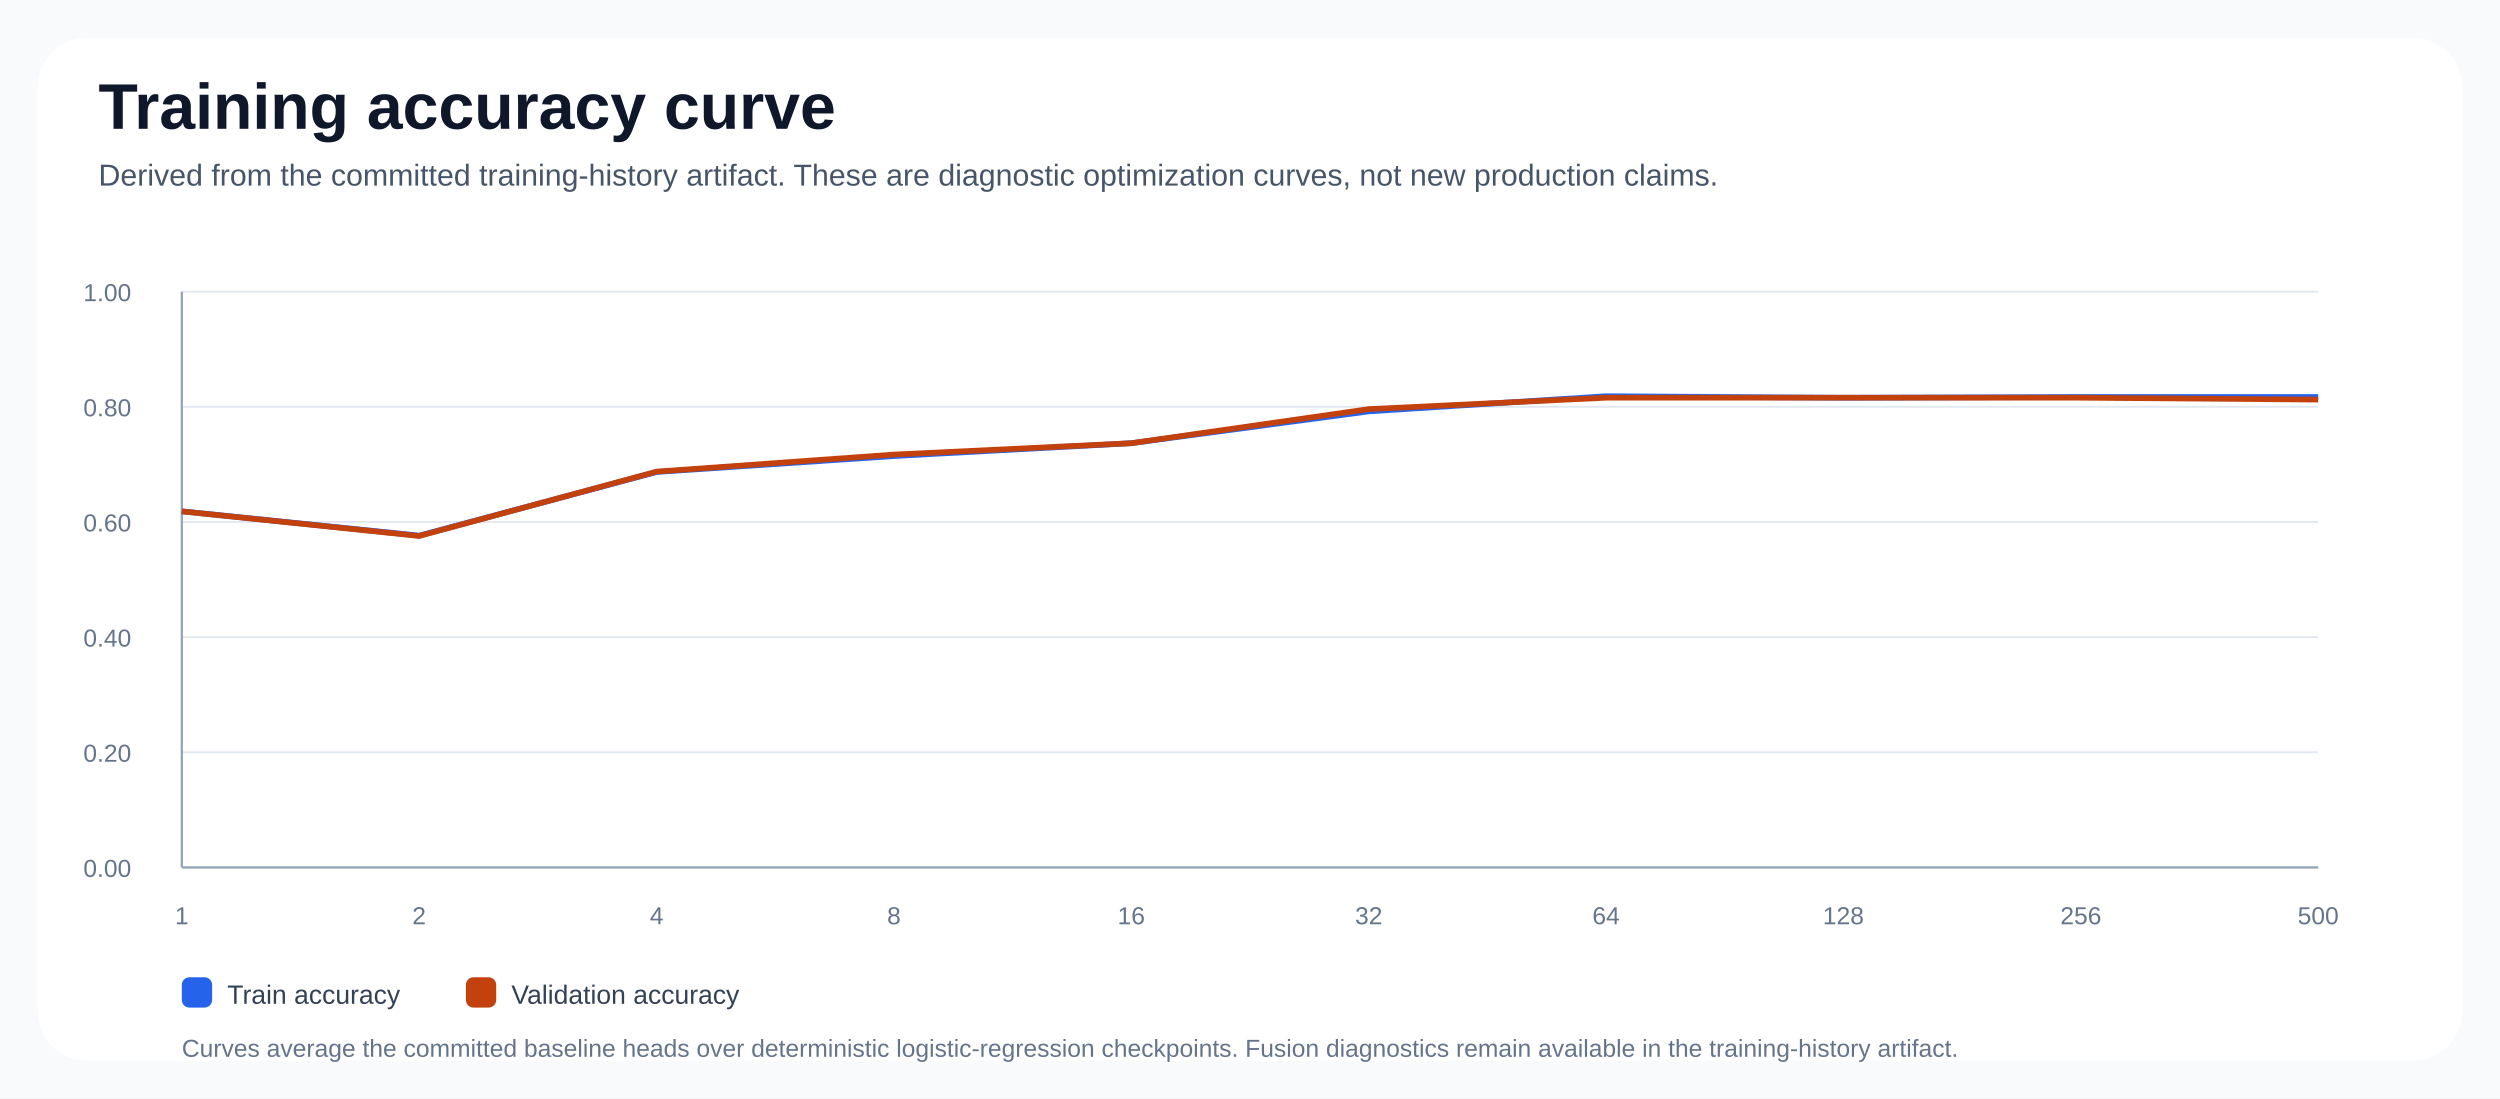
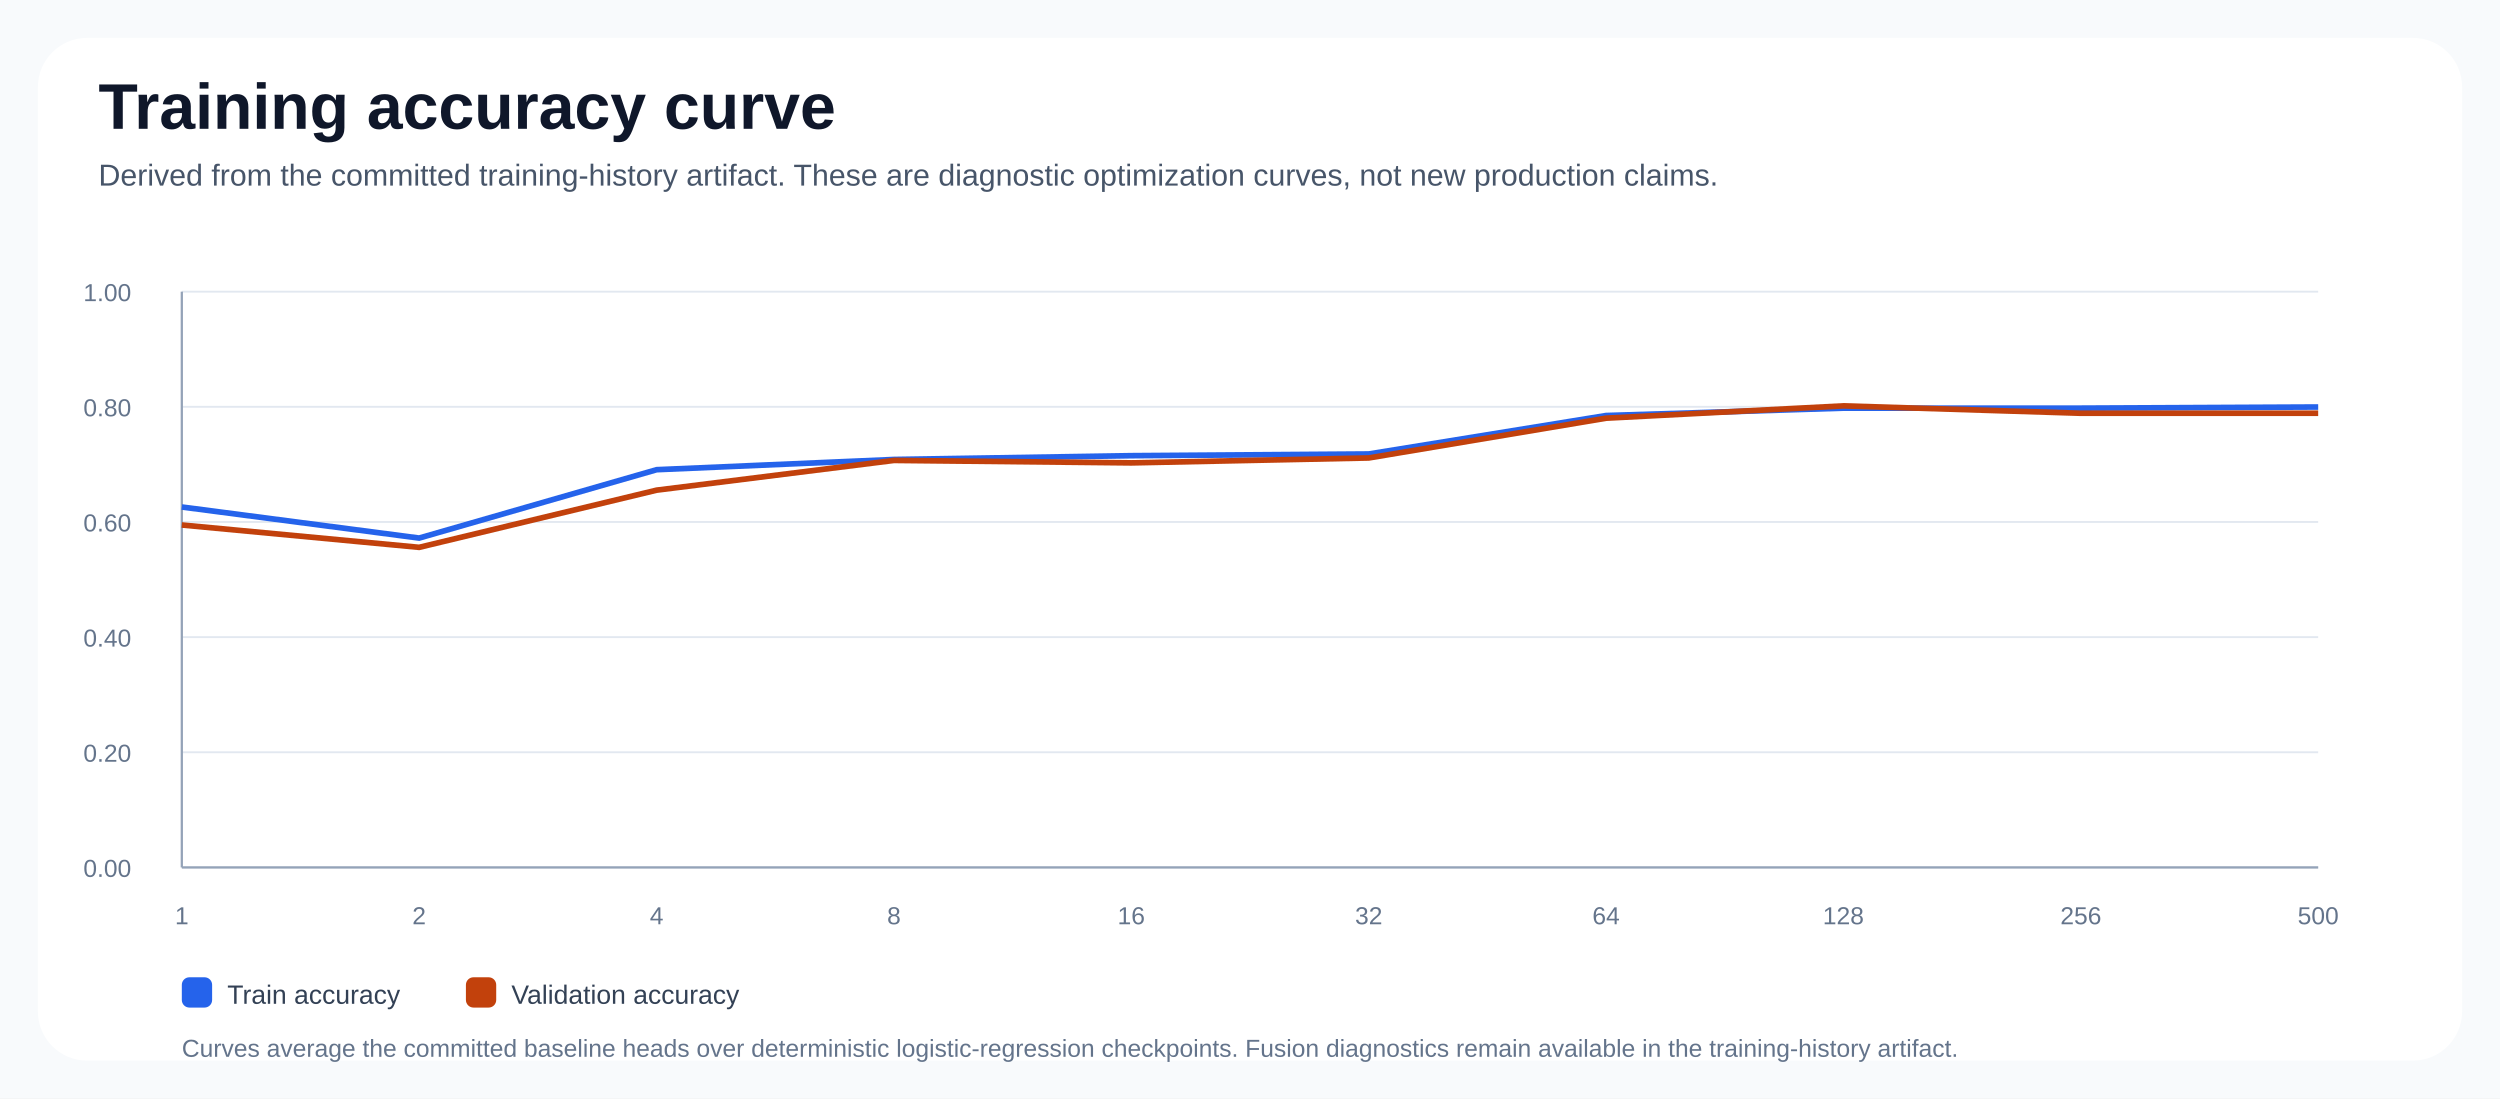
<svg xmlns="http://www.w3.org/2000/svg" width="1320" height="580" viewBox="0 0 1320 580" role="img">
  <style>
text { font-family: 'Segoe UI', Arial, sans-serif; fill: #0f172a; }
.title { font-size: 34px; font-weight: 700; }
.subtitle { font-size: 16px; fill: #475569; }
.card { fill: #ffffff; stroke: #cbd5e1; stroke-width: 1.5; rx: 20; }
.accent { fill: #eff6ff; stroke: #60a5fa; stroke-width: 1.5; rx: 20; }
.warn { fill: #fff7ed; stroke: #fb923c; stroke-width: 1.5; rx: 20; }
.label { font-size: 15px; font-weight: 600; fill: #475569; }
.value { font-size: 32px; font-weight: 700; }
.value-compact { font-size: 22px; font-weight: 700; }
.small { font-size: 13px; fill: #64748b; }
.axis { stroke: #94a3b8; stroke-width: 1.2; }
.grid { stroke: #e2e8f0; stroke-width: 1; }
.legend { font-size: 14px; fill: #334155; }
.stub { font-size: 20px; font-weight: 600; }
</style>
  <rect x="0" y="0" width="1320" height="580" fill="#f8fafc" />
  <rect x="20" y="20" width="1280" height="540" fill="#ffffff" rx="26" />
  <text class="title" x="52" y="68">Training accuracy curve</text>
  <text class="subtitle" x="52" y="98">Derived from the committed training-history artifact. These are diagnostic optimization curves, not new production claims.</text>
  <line class="grid" x1="96" y1="458.0" x2="1224" y2="458.0" />
  <text class="small" x="44" y="463.0">0.00</text>
  <line class="grid" x1="96" y1="397.2" x2="1224" y2="397.2" />
  <text class="small" x="44" y="402.2">0.20</text>
  <line class="grid" x1="96" y1="336.4" x2="1224" y2="336.4" />
  <text class="small" x="44" y="341.4">0.40</text>
  <line class="grid" x1="96" y1="275.6" x2="1224" y2="275.6" />
  <text class="small" x="44" y="280.6">0.60</text>
  <line class="grid" x1="96" y1="214.8" x2="1224" y2="214.8" />
  <text class="small" x="44" y="219.8">0.80</text>
  <line class="grid" x1="96" y1="154.0" x2="1224" y2="154.0" />
  <text class="small" x="44" y="159.0">1.00</text>
  <line class="axis" x1="96" y1="154" x2="96" y2="458" />
  <line class="axis" x1="96" y1="458" x2="1224" y2="458" />
-   <polyline fill="none" stroke="#2563eb" stroke-width="3" points="96.0,270.0 221.3,282.8 346.7,249.2 472.0,240.8 597.3,234.0 722.7,217.2 848.0,209.2 973.3,210.0 1098.7,209.6 1224.0,209.6" />
-   <polyline fill="none" stroke="#c2410c" stroke-width="3" points="96.0,270.0 221.3,283.0 346.7,249.0 472.0,240.0 597.3,234.0 722.7,216.0 848.0,210.0 973.3,210.0 1098.7,210.0 1224.0,211.0" />
+   <polyline fill="none" stroke="#2563eb" stroke-width="3" points="96.0,267.7 221.3,284.1 346.7,248.0 472.0,242.6 597.3,240.6 722.7,239.7 848.0,219.4 973.3,215.5 1098.7,215.5 1224.0,214.9" />
+   <polyline fill="none" stroke="#c2410c" stroke-width="3" points="96.0,277.2 221.3,289.0 346.7,258.8 472.0,243.1 597.3,244.4 722.7,241.8 848.0,220.8 973.3,214.3 1098.7,218.2 1224.0,218.2" />
  <text class="small" x="96.0" y="488" text-anchor="middle">1</text>
  <text class="small" x="221.3" y="488" text-anchor="middle">2</text>
  <text class="small" x="346.7" y="488" text-anchor="middle">4</text>
  <text class="small" x="472.0" y="488" text-anchor="middle">8</text>
  <text class="small" x="597.3" y="488" text-anchor="middle">16</text>
  <text class="small" x="722.7" y="488" text-anchor="middle">32</text>
  <text class="small" x="848.0" y="488" text-anchor="middle">64</text>
  <text class="small" x="973.3" y="488" text-anchor="middle">128</text>
  <text class="small" x="1098.7" y="488" text-anchor="middle">256</text>
  <text class="small" x="1224.0" y="488" text-anchor="middle">500</text>
  <rect x="96" y="516" width="16" height="16" fill="#2563eb" rx="4" />
  <text class="legend" x="120" y="530">Train accuracy</text>
  <rect x="246" y="516" width="16" height="16" fill="#c2410c" rx="4" />
  <text class="legend" x="270" y="530">Validation accuracy</text>
  <text class="small" x="96" y="558">Curves average the committed baseline heads over deterministic logistic-regression checkpoints. Fusion diagnostics remain available in the training-history artifact.</text>
</svg>
